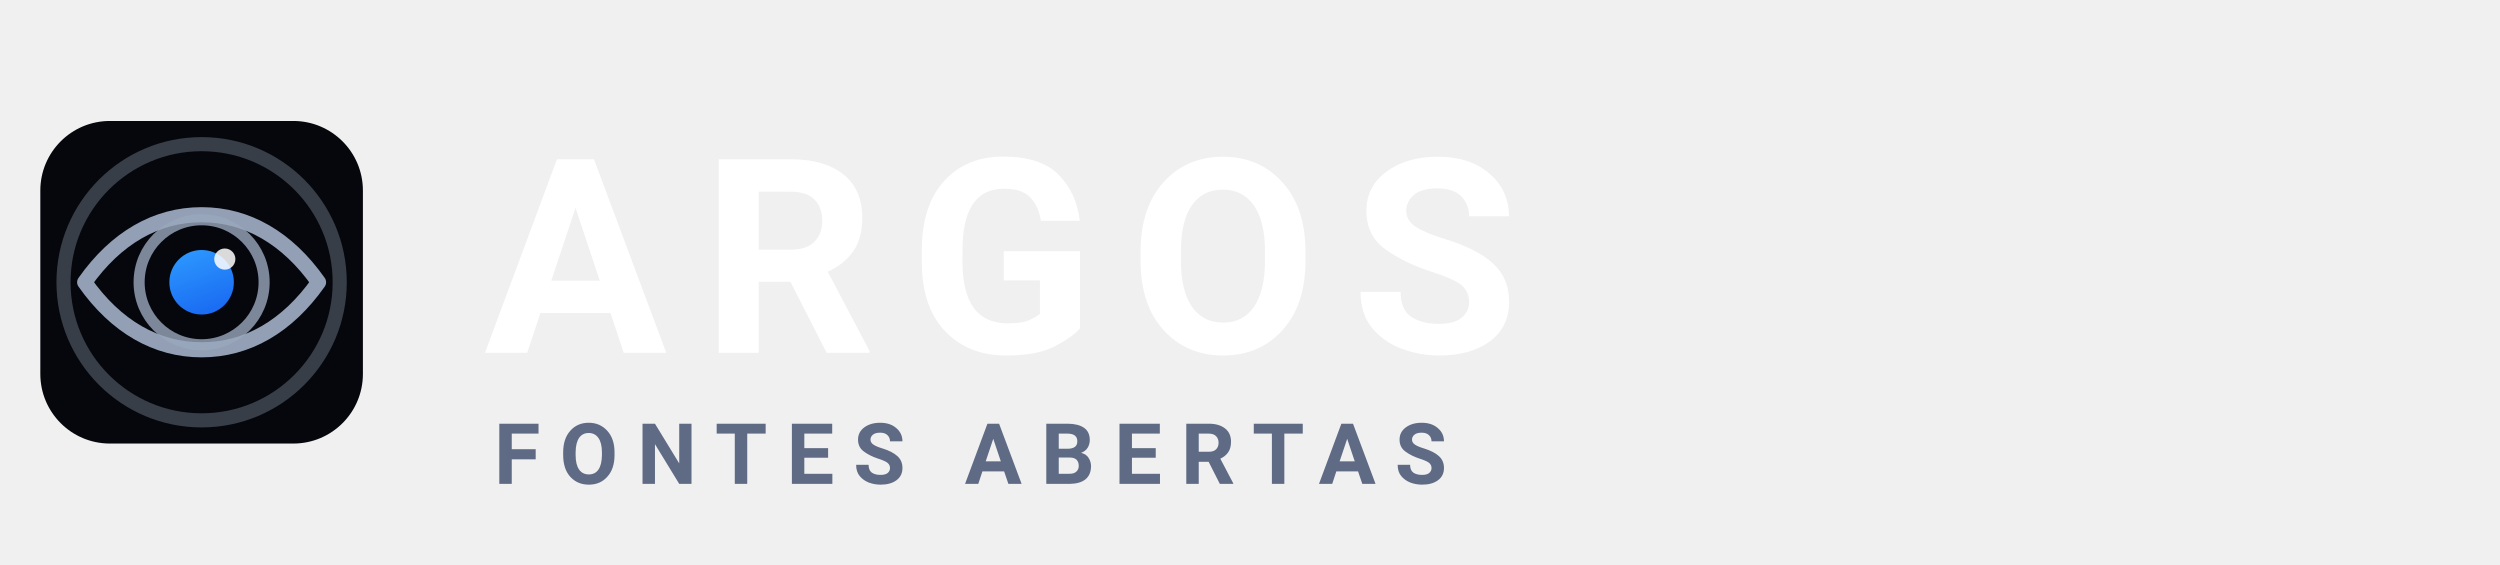
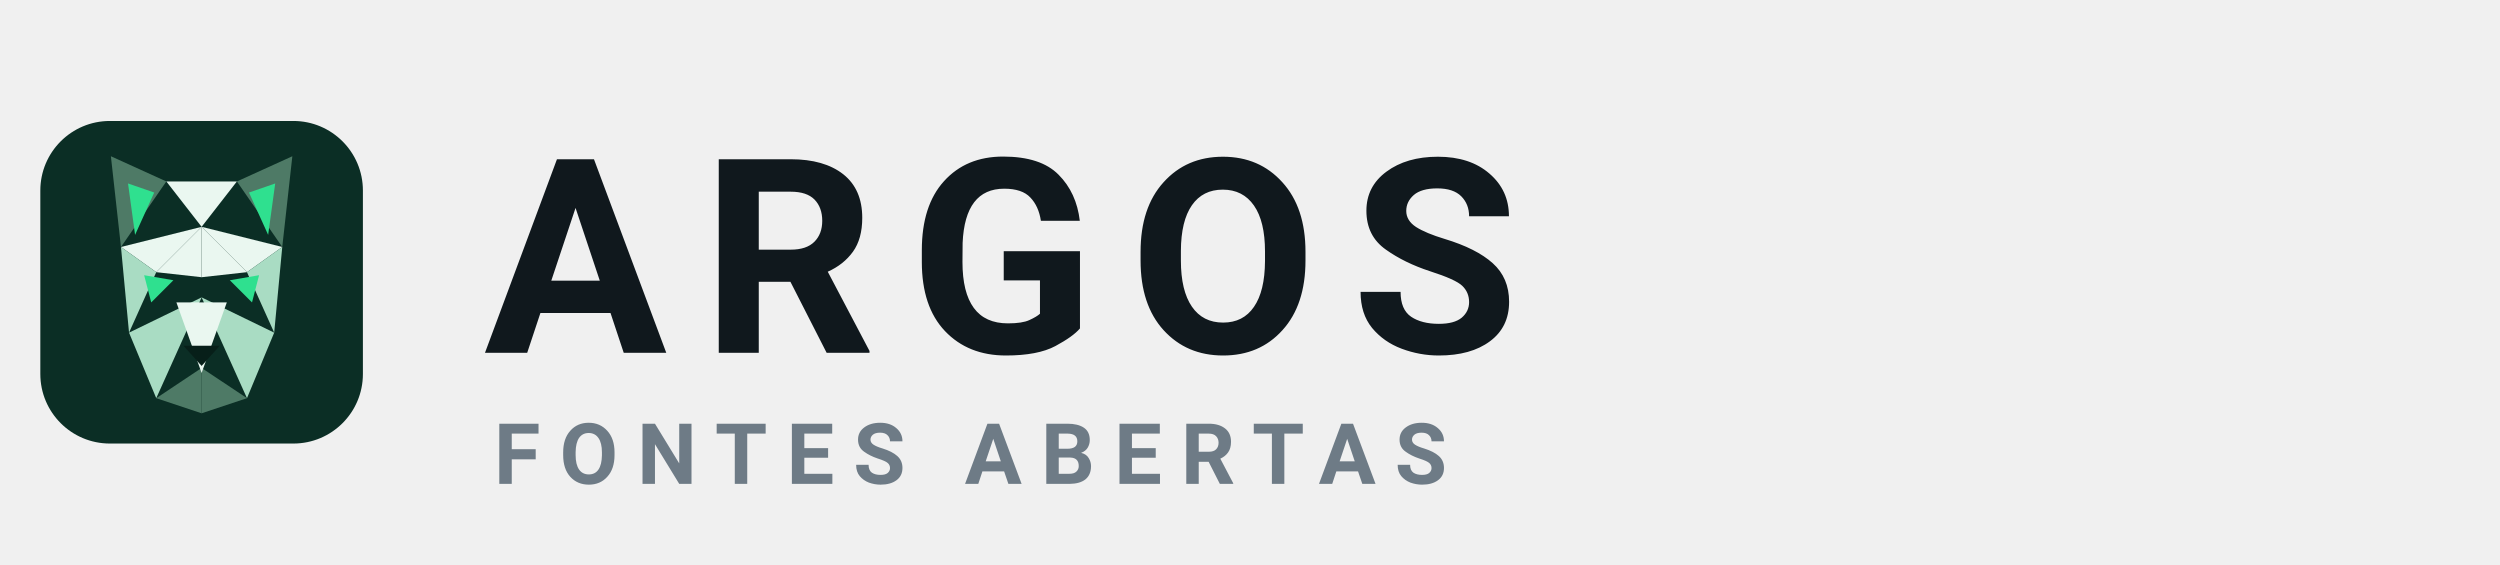
<svg xmlns="http://www.w3.org/2000/svg" viewBox="0 0 248 56" width="248" height="56" role="img" aria-label="ARGOS — fontes abertas">
-   <defs>
-     <linearGradient id="p" x1="0" y1="0" x2="0.35" y2="1">
-       <stop offset="0" stop-color="#2E9BFF" />
-       <stop offset="1" stop-color="#1B6EF3" />
-     </linearGradient>
-   </defs>
  <g transform="translate(4 12) scale(1)">
-     <rect x="0" y="0" width="32" height="32" rx="6.9" fill="#05070C" />
-     <circle cx="16" cy="16" r="13.7" fill="none" stroke="#9AA7BD" stroke-opacity=".34" stroke-width="1.4" />
-     <path d="M4.4 16C7.5 11.6 11.5 9.3 16 9.3s8.5 2.3 11.6 6.7c-3.1 4.4-7.1 6.7-11.6 6.7S7.5 20.4 4.4 16Z" fill="none" stroke="#9AA7BD" stroke-opacity=".95" stroke-width="1.5" stroke-linejoin="round" />
-     <circle cx="16" cy="16" r="6.2" fill="none" stroke="#9AA7BD" stroke-opacity=".8" stroke-width="1.1" />
-     <circle cx="16" cy="16" r="3.2" fill="url(#p)" />
-     <circle cx="18.3" cy="13.7" r="1.05" fill="#FFFFFF" fill-opacity=".85" />
+     <rect x="0" y="0" width="32" height="32" rx="6.9" fill="#0B2E25" />
+     <g stroke="none">
+       <path d="M7 3.5 L12.5 6 L8 12.5 Z" fill="#4E7A66" />
+       <path d="M25 3.5 L19.5 6 L24 12.5 Z" fill="#4E7A66" />
+       <path d="M8.7 6.2 L11.3 7.1 L9.4 11.3 Z" fill="#2FE08F" />
+       <path d="M23.3 6.2 L20.7 7.1 L22.6 11.3 Z" fill="#2FE08F" />
+       <path d="M12.5 6 L19.5 6 L16 10.5 Z" fill="#EAF7F0" />
+       <path d="M8 12.5 L16 10.5 L11.5 15 Z" fill="#EAF7F0" />
+       <path d="M24 12.5 L16 10.5 L20.5 15 Z" fill="#EAF7F0" />
+       <path d="M16 10.5 L16 15.5 L11.5 15 Z" fill="#EAF7F0" />
+       <path d="M16 10.5 L16 15.5 L20.5 15 Z" fill="#EAF7F0" />
+       <path d="M8 12.5 L11.5 15 L8.8 21 Z" fill="#A9DCC3" />
+       <path d="M24 12.5 L20.5 15 L23.2 21 Z" fill="#A9DCC3" />
+       <path d="M8.8 21 L16 17.5 L11.5 27.5 Z" fill="#A9DCC3" />
+       <path d="M23.2 21 L16 17.5 L20.5 27.5 Z" fill="#A9DCC3" />
+       <path d="M11.5 27.5 L16 24.5 L16 29 Z" fill="#4E7A66" />
+       <path d="M20.5 27.5 L16 24.5 L16 29 Z" fill="#4E7A66" />
+       <path d="M13.5 18 L18.5 18 L16 25 Z" fill="#EAF7F0" />
+       <path d="M14.2 22.3 L17.8 22.3 L16 24.3 Z" fill="#071F19" />
+       <path d="M10.3 15.3 L13.2 15.8 L11 18 Z" fill="#2FE08F" />
+       <path d="M21.7 15.3 L18.8 15.8 L21 18 Z" fill="#2FE08F" />
+     </g>
  </g>
-   <text x="48" y="35" fill="#FFFFFF" font-family="system-ui,-apple-system,'Segoe UI',Roboto,Helvetica,Arial,sans-serif" font-size="27" font-weight="700" letter-spacing="3.4">ARGOS</text>
-   <text x="49" y="48" fill="#5F6B84" font-family="system-ui,-apple-system,'Segoe UI',Roboto,Helvetica,Arial,sans-serif" font-size="8.4" font-weight="600" letter-spacing="1.9">FONTES ABERTAS</text>
+   <text x="48" y="35" fill="#10181D" font-family="system-ui,-apple-system,'Segoe UI',Roboto,Helvetica,Arial,sans-serif" font-size="27" font-weight="700" letter-spacing="3.4">ARGOS</text>
+   <text x="49" y="48" fill="#6E7B86" font-family="system-ui,-apple-system,'Segoe UI',Roboto,Helvetica,Arial,sans-serif" font-size="8.4" font-weight="600" letter-spacing="1.9">FONTES ABERTAS</text>
</svg>
